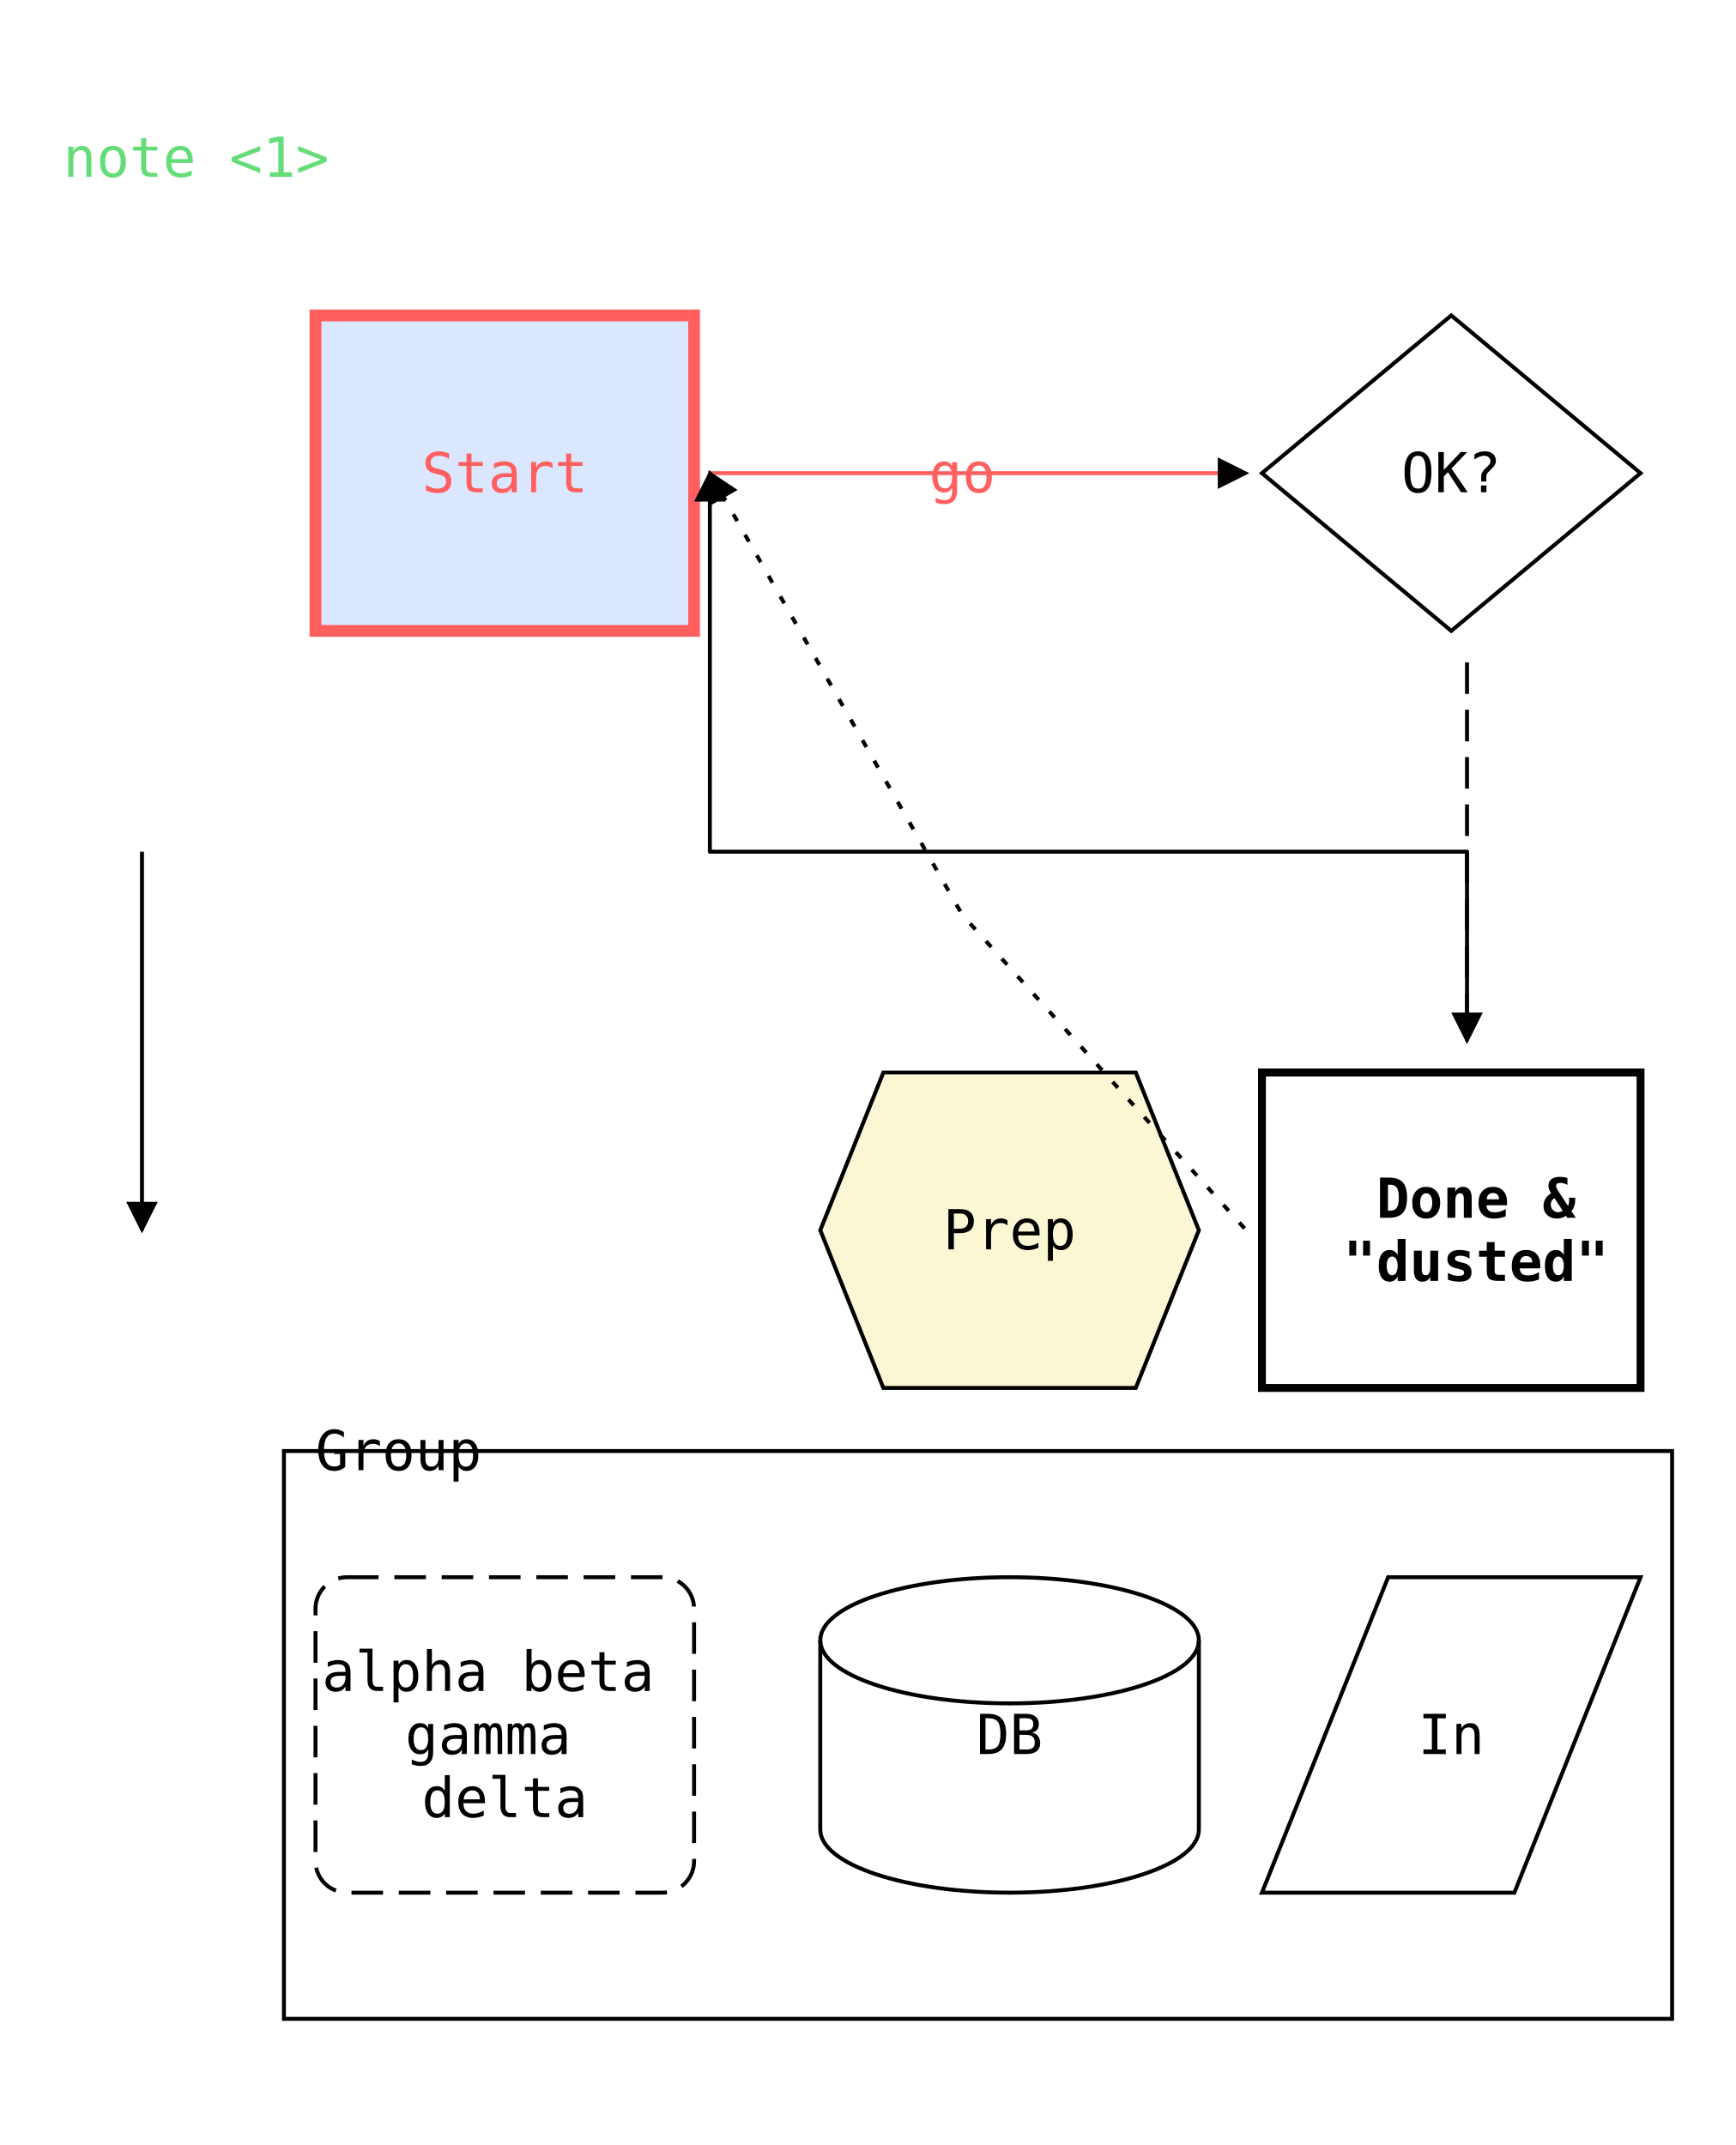
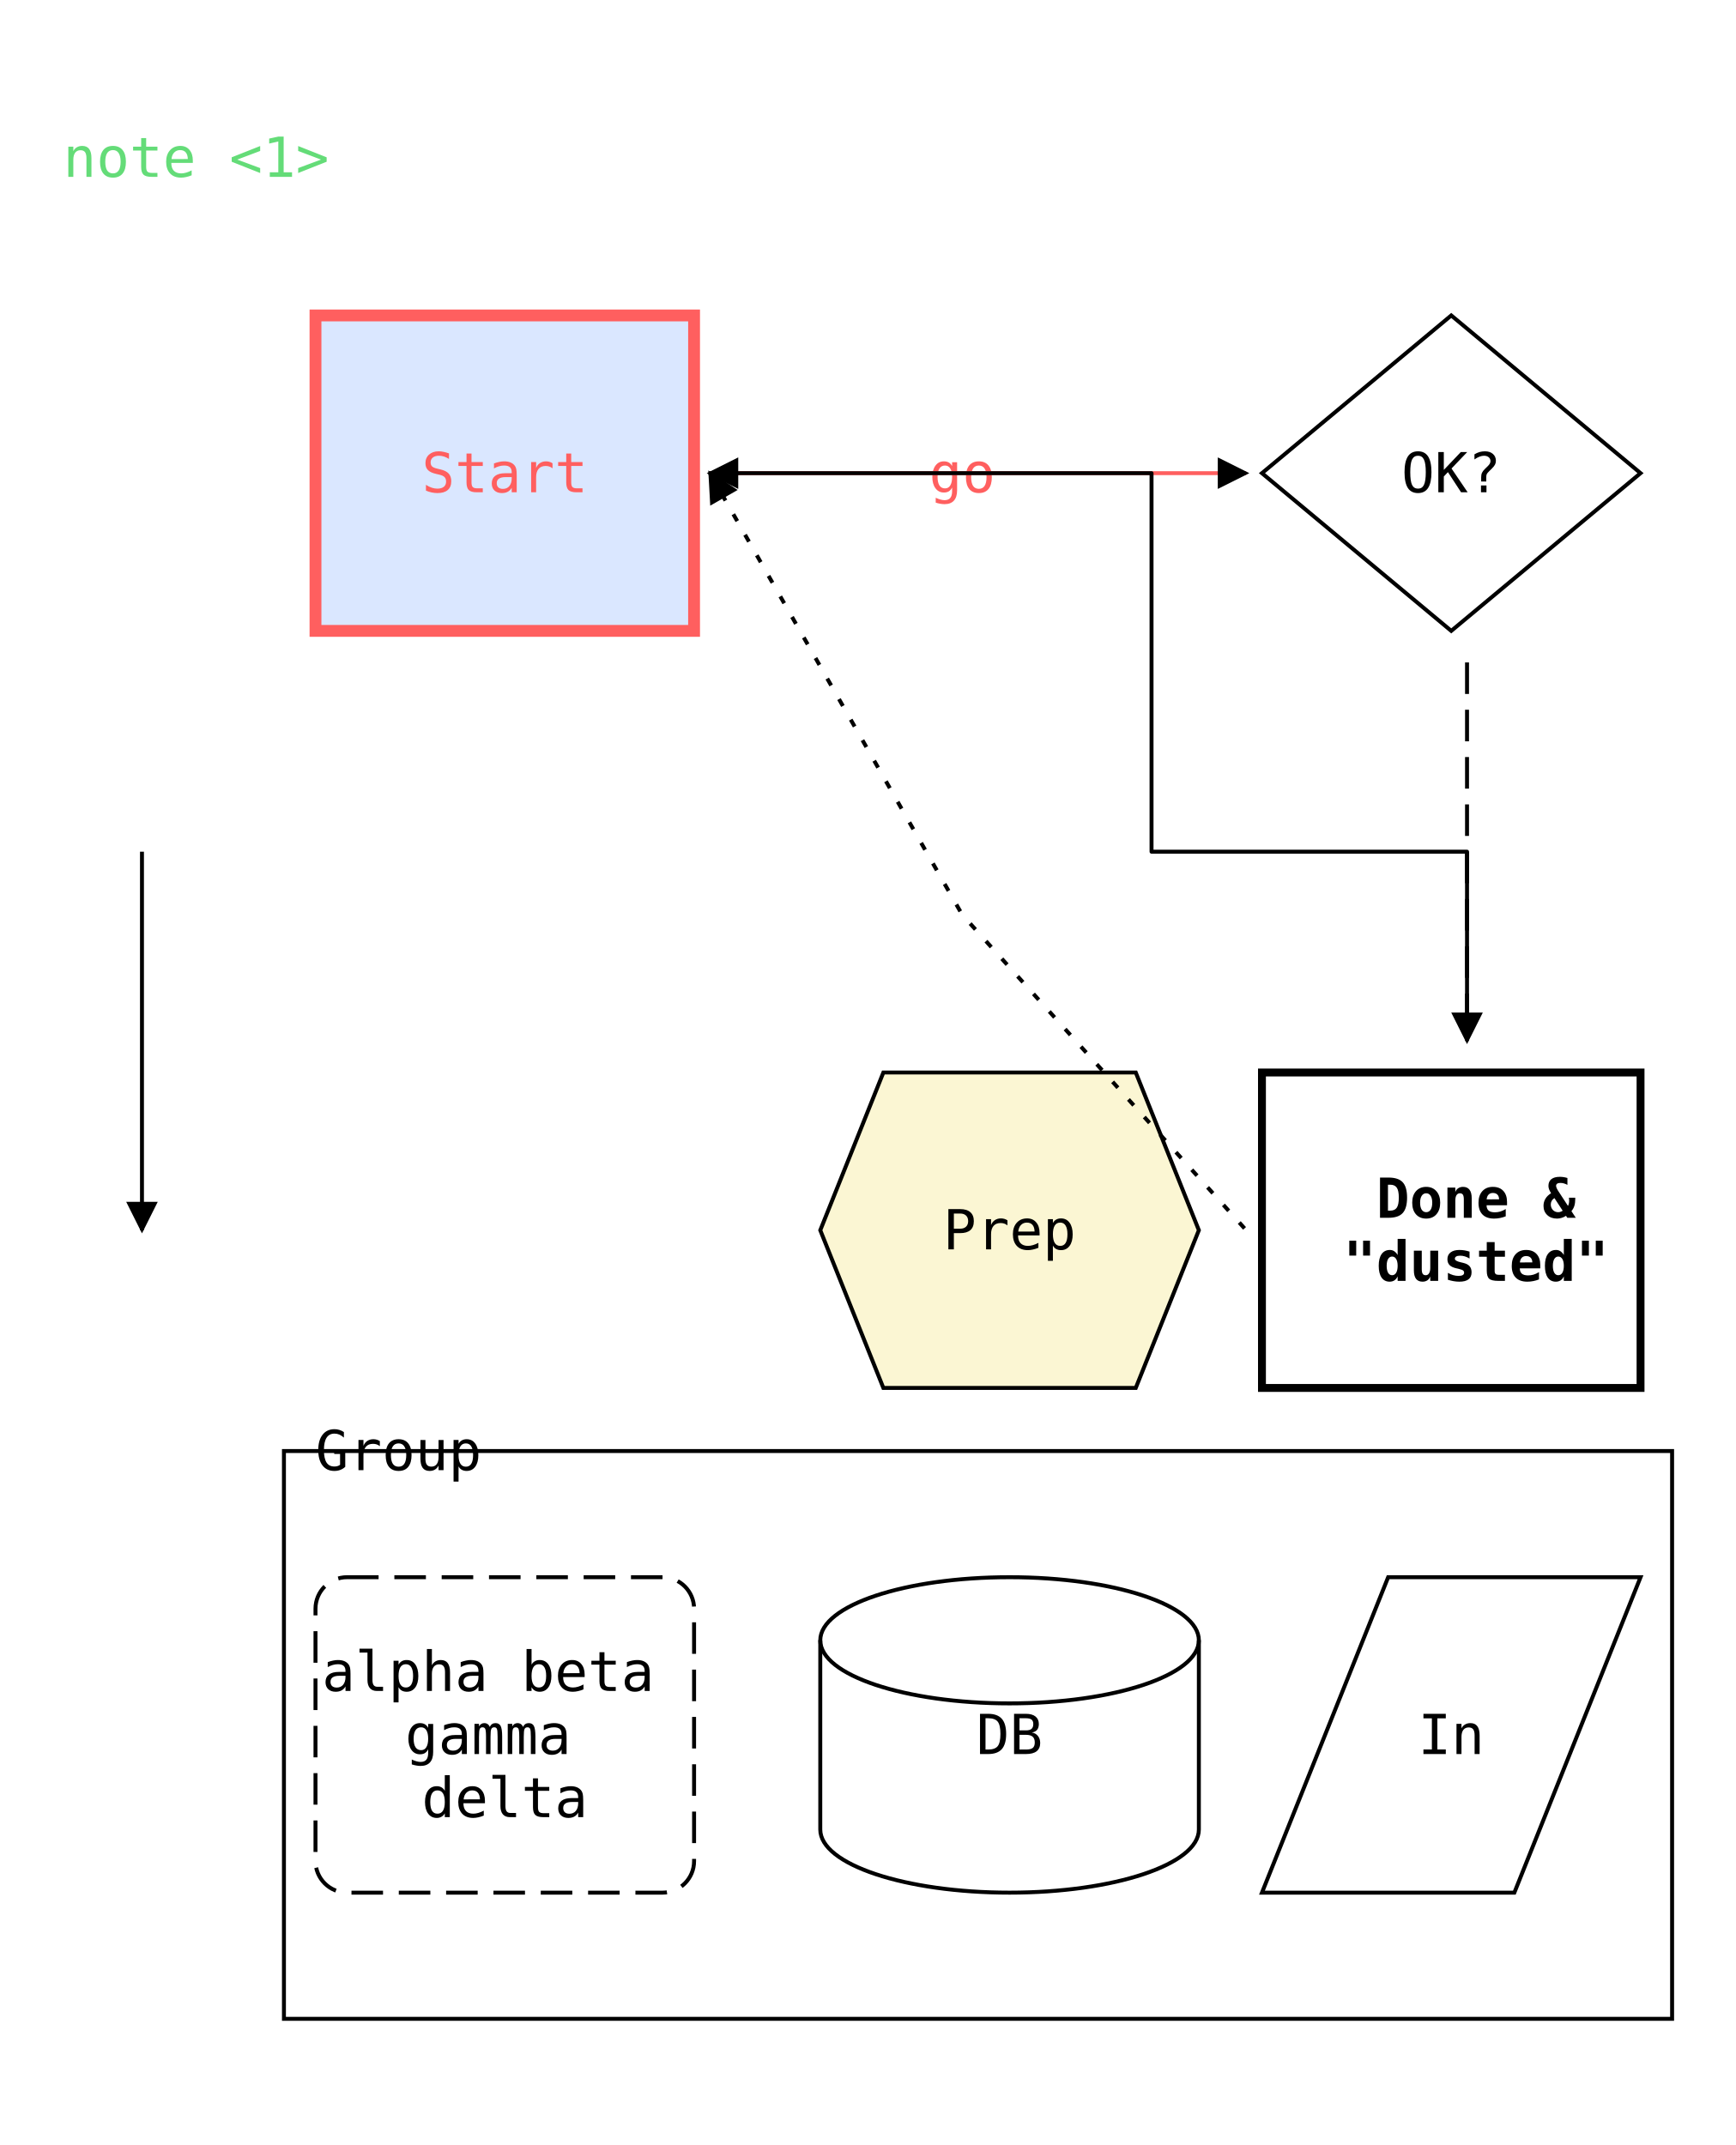
<svg xmlns="http://www.w3.org/2000/svg" viewBox="-80 -80 440 544" width="440" height="544" font-family="monospace" font-size="14">
  <defs>
    <marker id="arrow" viewBox="0 0 10 10" refX="9" refY="5" markerWidth="8" markerHeight="8" orient="auto-start-reverse">
      <path d="M0 0 L10 5 L0 10 z" />
    </marker>
  </defs>
  <a href="https://example.com/a?x=1&amp;y=2">
    <rect x="0" y="0" width="96" height="80" fill="#6ea0ff" fill-opacity="0.25" stroke="#ff5f5f" stroke-width="3" />
    <text x="48" y="40" text-anchor="middle" dominant-baseline="central" fill="#ff5f5f">Start</text>
  </a>
  <polygon points="288,0 336,40 288,80 240,40" fill="none" stroke="black" />
  <text x="288" y="40" text-anchor="middle" dominant-baseline="central">OK?</text>
  <rect x="240" y="192" width="96" height="80" fill="none" stroke="black" stroke-width="2" />
  <text x="328" y="224" text-anchor="end" dominant-baseline="central" font-weight="bold">
    <tspan x="328" dy="0">Done &amp;</tspan>
    <tspan x="328" dy="16">"dusted"</tspan>
  </text>
  <rect x="0" y="320" width="96" height="80" rx="8" fill="none" stroke="black" stroke-dasharray="8 4" />
  <text x="48" y="344" text-anchor="middle" dominant-baseline="central">
    <tspan x="48" dy="0">alpha beta</tspan>
    <tspan x="48" dy="16">gamma</tspan>
    <tspan x="48" dy="16">delta</tspan>
  </text>
  <path d="M 128,336 A 48 16 0 0 1 224,336 V 384 A 48 16 0 0 1 128,384 Z" fill="none" stroke="black" />
  <path d="M 128,336 A 48 16 0 0 0 224,336" fill="none" stroke="black" />
  <text x="176" y="360" text-anchor="middle" dominant-baseline="central">DB</text>
  <polygon points="272,320 336,320 304,400 240,400" fill="none" stroke="black" />
  <text x="288" y="360" text-anchor="middle" dominant-baseline="central">In</text>
  <polygon points="144,192 208,192 224,232 208,272 144,272 128,232" fill="#f0dc50" fill-opacity="0.25" stroke="black" />
  <text x="176" y="232" text-anchor="middle" dominant-baseline="central">Prep</text>
  <rect x="-8" y="288" width="352" height="144" fill="none" stroke="black" />
  <text x="0" y="288" text-anchor="start" dominant-baseline="central">Group</text>
  <path d="M100 40 L236 40" fill="none" stroke="#ff5f5f" stroke-linejoin="round" marker-end="url(#arrow)" />
  <text x="164" y="40" text-anchor="middle" dominant-baseline="central" fill="#ff5f5f">go</text>
  <path d="M292 88 L292 184" fill="none" stroke="black" stroke-dasharray="8 4" stroke-linejoin="round" />
  <path d="M-44 136 L-44 232" fill="none" stroke="black" stroke-linejoin="round" marker-end="url(#arrow)" />
  <path d="M100 40 L164 152 L236 232" fill="none" stroke="black" stroke-dasharray="2 4" stroke-linejoin="round" marker-start="url(#arrow)" />
-   <path d="M292 184 L292 136 L100 136 L100 40" fill="none" stroke="black" stroke-linejoin="round" marker-start="url(#arrow)" marker-end="url(#arrow)" />
+   <path d="M292 184 L292 136 L212 136 L212 40 L100 40" fill="none" stroke="black" stroke-linejoin="round" marker-start="url(#arrow)" marker-end="url(#arrow)" />
  <text x="-64" y="-40" text-anchor="start" dominant-baseline="central" fill="#64dc78">note &lt;1&gt;</text>
</svg>
